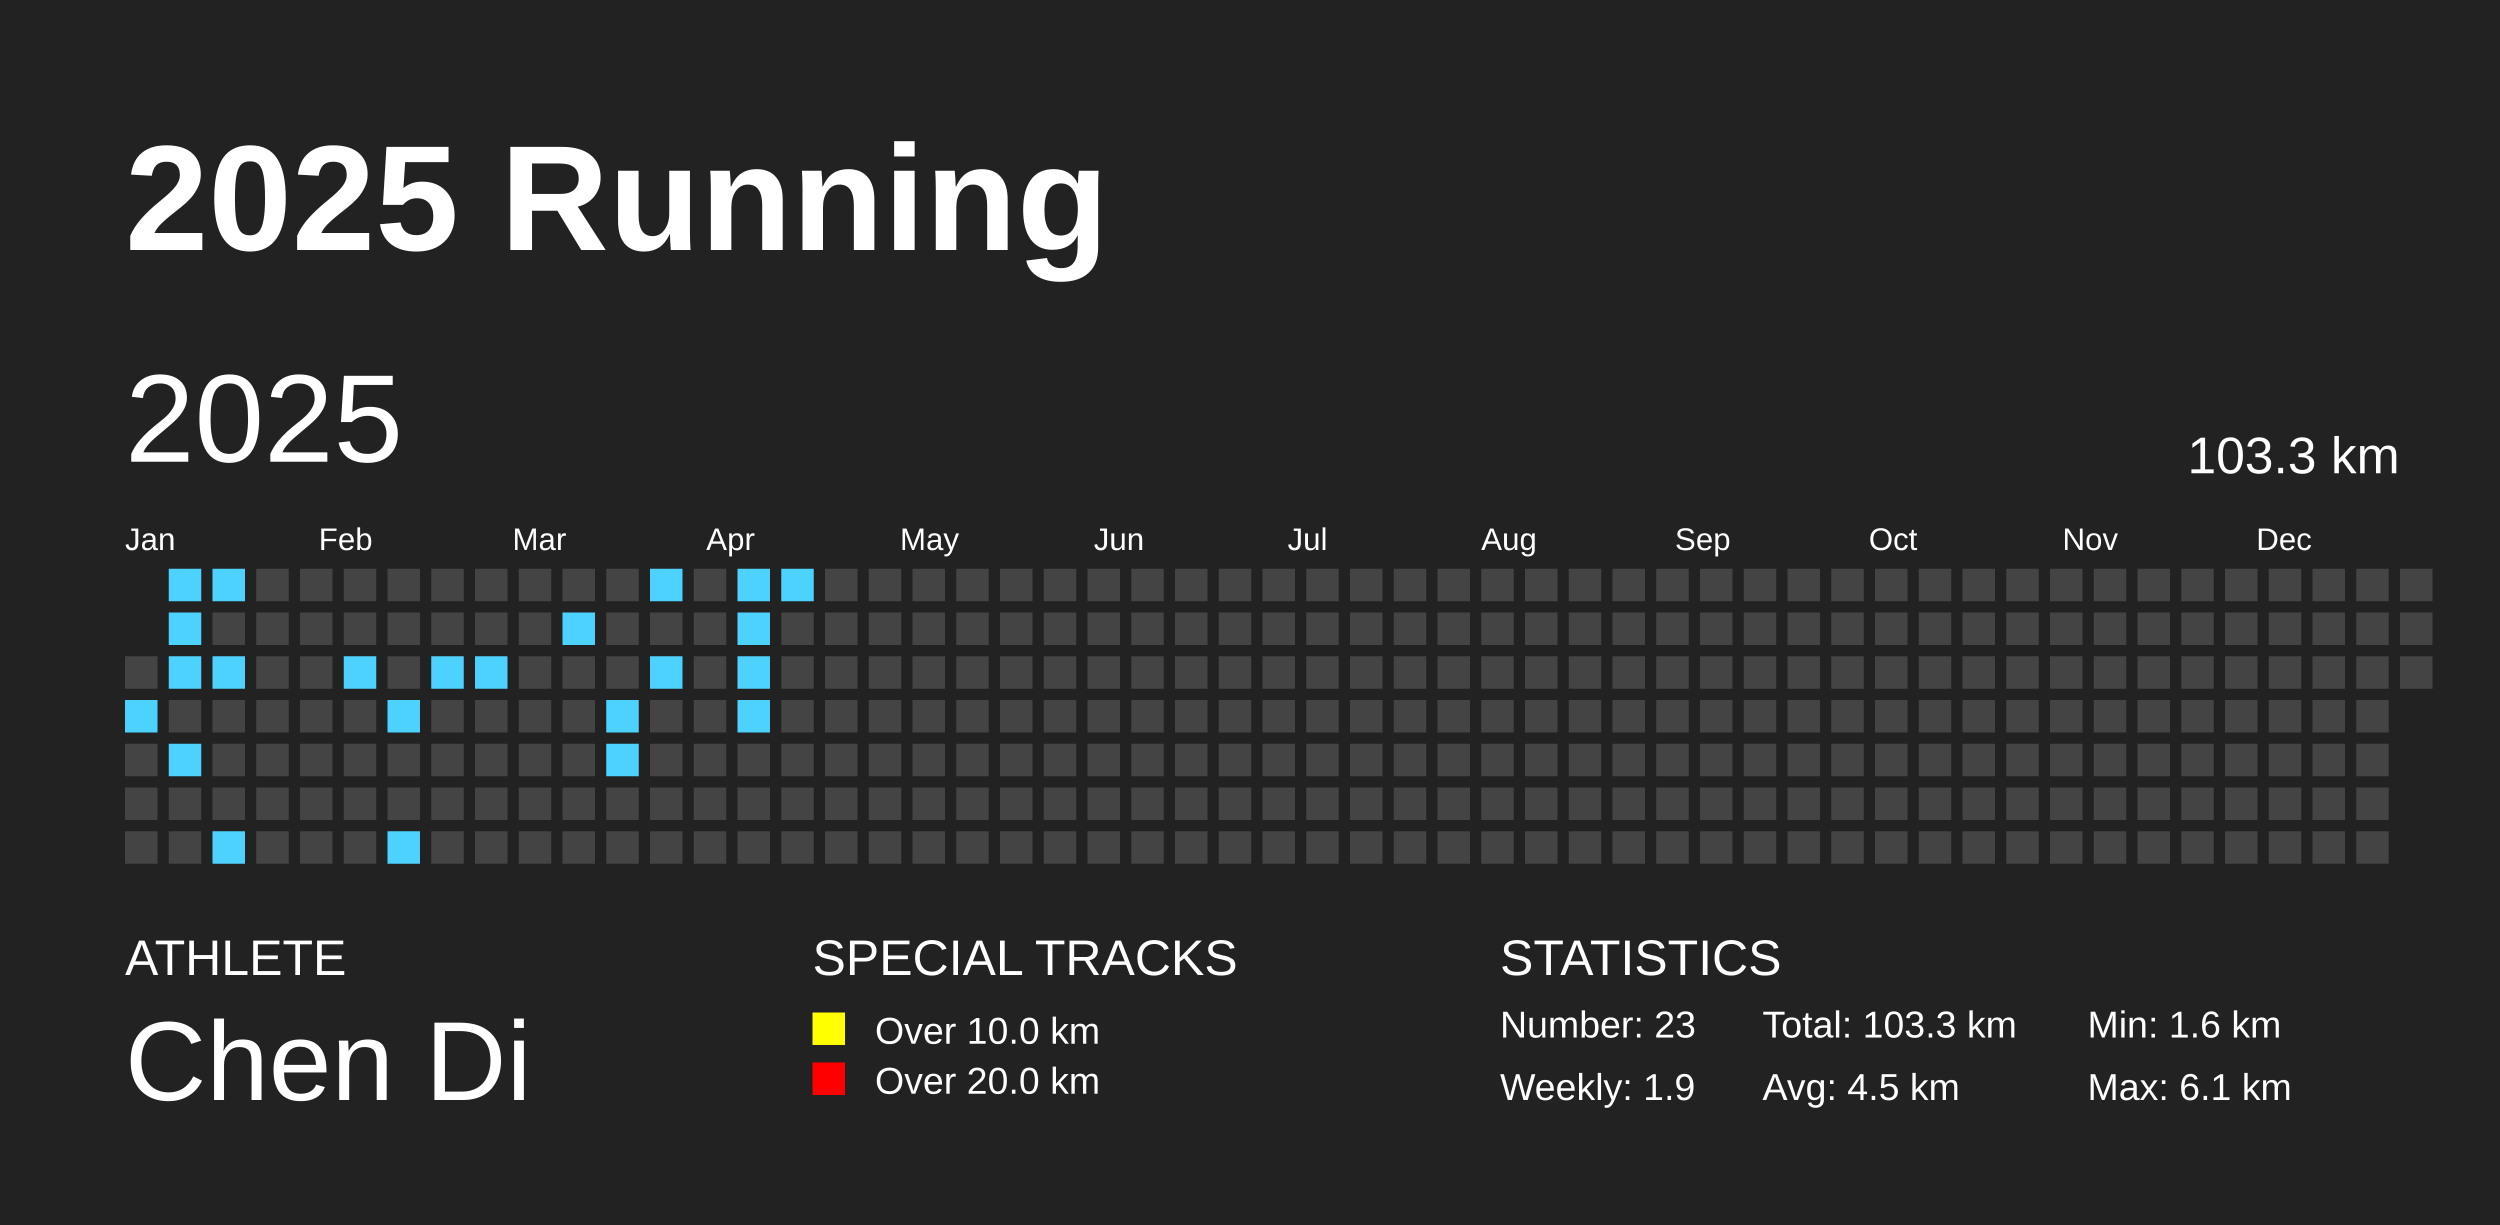
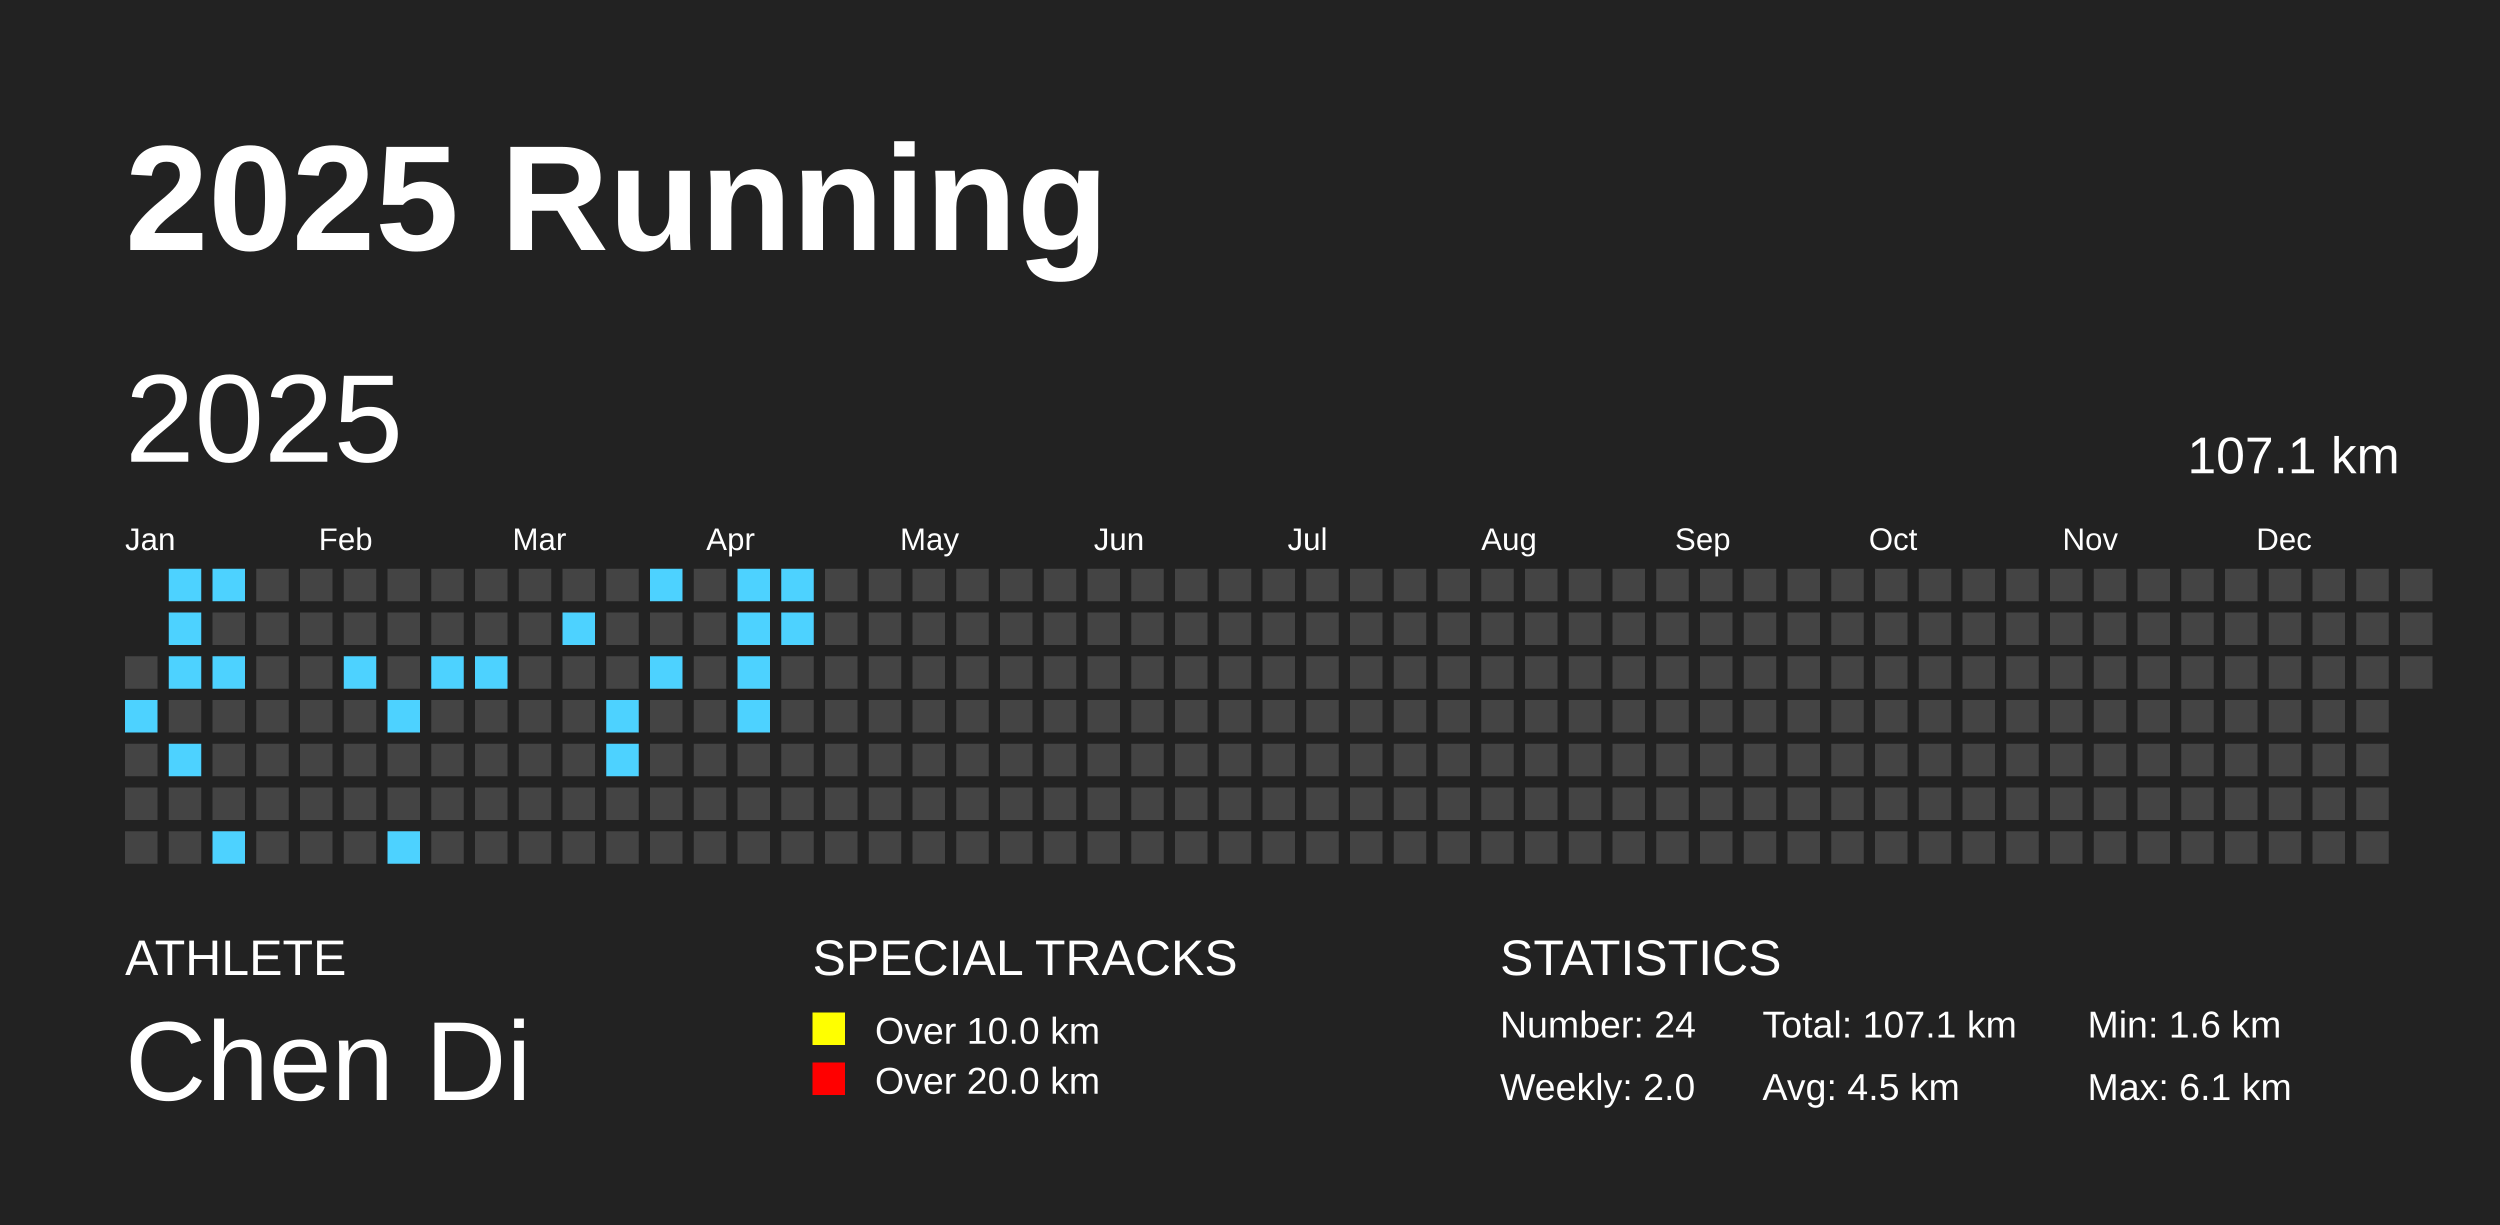
<svg xmlns="http://www.w3.org/2000/svg" baseProfile="full" height="98mm" version="1.1" viewBox="0,0,200,98" width="200mm">
  <defs />
  <rect fill="#222222" height="98" width="200" x="0" y="0" />
  <text fill="#FFFFFF" style="font-size:12px; font-family:Arial; font-weight:bold;" x="10" y="20">2025 Running</text>
  <text fill="#FFFFFF" style="font-size:4px; font-family:Arial" x="10" y="78">ATHLETE</text>
  <text fill="#FFFFFF" style="font-size:9px; font-family:Arial" x="10" y="88">Chen Di</text>
  <text fill="#FFFFFF" style="font-size:4px; font-family:Arial" x="65" y="78">SPECIAL TRACKS</text>
  <rect fill="yellow" height="2.6" width="2.6" x="65" y="81" />
  <text fill="#FFFFFF" style="font-size:3px; font-family:Arial" x="70" y="83.5">Over 10.0 km</text>
  <rect fill="red" height="2.6" width="2.6" x="65" y="85" />
  <text fill="#FFFFFF" style="font-size:3px; font-family:Arial" x="70" y="87.5">Over 20.0 km</text>
  <text fill="#FFFFFF" style="font-size:4px; font-family:Arial" x="120" y="78">STATISTICS</text>
-   <text fill="#FFFFFF" style="font-size:3px; font-family:Arial" x="120" y="83">Number: 23</text>
-   <text fill="#FFFFFF" style="font-size:3px; font-family:Arial" x="120" y="88">Weekly: 1.9</text>
-   <text fill="#FFFFFF" style="font-size:3px; font-family:Arial" x="141" y="83">Total: 103.3 km</text>
+   <text fill="#FFFFFF" style="font-size:3px; font-family:Arial" x="120" y="83">Number: 24</text>
+   <text fill="#FFFFFF" style="font-size:3px; font-family:Arial" x="120" y="88">Weekly: 2.0</text>
+   <text fill="#FFFFFF" style="font-size:3px; font-family:Arial" x="141" y="83">Total: 107.1 km</text>
  <text fill="#FFFFFF" style="font-size:3px; font-family:Arial" x="141" y="88">Avg: 4.5 km</text>
  <text fill="#FFFFFF" style="font-size:3px; font-family:Arial" x="167" y="83">Min: 1.6 km</text>
  <text fill="#FFFFFF" style="font-size:3px; font-family:Arial" x="167" y="88">Max: 6.1 km</text>
  <text dominant-baseline="hanging" fill="#FFFFFF" style="font-size:10.0px; font-family:Arial;" x="10" y="30">2025</text>
-   <text dominant-baseline="hanging" fill="#FFFFFF" style="font-size:4.125px; font-family:Arial;" x="175" y="35">103.3 km</text>
+   <text dominant-baseline="hanging" fill="#FFFFFF" style="font-size:4.125px; font-family:Arial;" x="175" y="35">107.1 km</text>
  <text fill="#FFFFFF" style="font-size:2.5px; font-family:Arial" x="10.0" y="44">Jan</text>
  <text fill="#FFFFFF" style="font-size:2.5px; font-family:Arial" x="25.5" y="44">Feb</text>
  <text fill="#FFFFFF" style="font-size:2.5px; font-family:Arial" x="41.0" y="44">Mar</text>
  <text fill="#FFFFFF" style="font-size:2.5px; font-family:Arial" x="56.5" y="44">Apr</text>
  <text fill="#FFFFFF" style="font-size:2.5px; font-family:Arial" x="72.0" y="44">May</text>
  <text fill="#FFFFFF" style="font-size:2.5px; font-family:Arial" x="87.5" y="44">Jun</text>
  <text fill="#FFFFFF" style="font-size:2.5px; font-family:Arial" x="103.0" y="44">Jul</text>
  <text fill="#FFFFFF" style="font-size:2.5px; font-family:Arial" x="118.5" y="44">Aug</text>
  <text fill="#FFFFFF" style="font-size:2.5px; font-family:Arial" x="134.0" y="44">Sep</text>
  <text fill="#FFFFFF" style="font-size:2.5px; font-family:Arial" x="149.5" y="44">Oct</text>
  <text fill="#FFFFFF" style="font-size:2.5px; font-family:Arial" x="165.0" y="44">Nov</text>
  <text fill="#FFFFFF" style="font-size:2.5px; font-family:Arial" x="180.5" y="44">Dec</text>
  <rect fill="#444444" height="2.6" width="2.6" x="10.0" y="52.5" />
  <rect fill="#4DD2FF" height="2.6" width="2.6" x="10.0" y="56.0" />
  <rect fill="#444444" height="2.6" width="2.6" x="10.0" y="59.5" />
  <rect fill="#444444" height="2.6" width="2.6" x="10.0" y="63.0" />
  <rect fill="#444444" height="2.6" width="2.6" x="10.0" y="66.5" />
  <rect fill="#4DD2FF" height="2.6" width="2.6" x="13.5" y="45.5" />
  <rect fill="#4DD2FF" height="2.6" width="2.6" x="13.5" y="49.0" />
  <rect fill="#4DD2FF" height="2.6" width="2.6" x="13.5" y="52.5" />
  <rect fill="#444444" height="2.6" width="2.6" x="13.5" y="56.0" />
  <rect fill="#4DD2FF" height="2.6" width="2.6" x="13.5" y="59.5" />
  <rect fill="#444444" height="2.6" width="2.6" x="13.5" y="63.0" />
  <rect fill="#444444" height="2.6" width="2.6" x="13.5" y="66.5" />
  <rect fill="#4DD2FF" height="2.6" width="2.6" x="17.0" y="45.5" />
  <rect fill="#444444" height="2.6" width="2.6" x="17.0" y="49.0" />
  <rect fill="#4DD2FF" height="2.6" width="2.6" x="17.0" y="52.5" />
  <rect fill="#444444" height="2.6" width="2.6" x="17.0" y="56.0" />
  <rect fill="#444444" height="2.6" width="2.6" x="17.0" y="59.5" />
  <rect fill="#444444" height="2.6" width="2.6" x="17.0" y="63.0" />
  <rect fill="#4DD2FF" height="2.6" width="2.6" x="17.0" y="66.5" />
  <rect fill="#444444" height="2.6" width="2.6" x="20.5" y="45.5" />
  <rect fill="#444444" height="2.6" width="2.6" x="20.5" y="49.0" />
  <rect fill="#444444" height="2.6" width="2.6" x="20.5" y="52.5" />
  <rect fill="#444444" height="2.6" width="2.6" x="20.5" y="56.0" />
  <rect fill="#444444" height="2.6" width="2.6" x="20.5" y="59.5" />
  <rect fill="#444444" height="2.6" width="2.6" x="20.5" y="63.0" />
  <rect fill="#444444" height="2.6" width="2.6" x="20.5" y="66.5" />
  <rect fill="#444444" height="2.6" width="2.6" x="24.0" y="45.5" />
  <rect fill="#444444" height="2.6" width="2.6" x="24.0" y="49.0" />
  <rect fill="#444444" height="2.6" width="2.6" x="24.0" y="52.5" />
  <rect fill="#444444" height="2.6" width="2.6" x="24.0" y="56.0" />
  <rect fill="#444444" height="2.6" width="2.6" x="24.0" y="59.5" />
  <rect fill="#444444" height="2.6" width="2.6" x="24.0" y="63.0" />
  <rect fill="#444444" height="2.6" width="2.6" x="24.0" y="66.5" />
  <rect fill="#444444" height="2.6" width="2.6" x="27.5" y="45.5" />
  <rect fill="#444444" height="2.6" width="2.6" x="27.5" y="49.0" />
  <rect fill="#4DD2FF" height="2.6" width="2.6" x="27.5" y="52.5" />
  <rect fill="#444444" height="2.6" width="2.6" x="27.5" y="56.0" />
  <rect fill="#444444" height="2.6" width="2.6" x="27.5" y="59.5" />
  <rect fill="#444444" height="2.6" width="2.6" x="27.5" y="63.0" />
  <rect fill="#444444" height="2.6" width="2.6" x="27.5" y="66.5" />
  <rect fill="#444444" height="2.6" width="2.6" x="31.0" y="45.5" />
  <rect fill="#444444" height="2.6" width="2.6" x="31.0" y="49.0" />
  <rect fill="#444444" height="2.6" width="2.6" x="31.0" y="52.5" />
  <rect fill="#4DD2FF" height="2.6" width="2.6" x="31.0" y="56.0" />
  <rect fill="#444444" height="2.6" width="2.6" x="31.0" y="59.5" />
  <rect fill="#444444" height="2.6" width="2.6" x="31.0" y="63.0" />
  <rect fill="#4DD2FF" height="2.6" width="2.6" x="31.0" y="66.5" />
  <rect fill="#444444" height="2.6" width="2.6" x="34.5" y="45.5" />
  <rect fill="#444444" height="2.6" width="2.6" x="34.5" y="49.0" />
  <rect fill="#4DD2FF" height="2.6" width="2.6" x="34.5" y="52.5" />
  <rect fill="#444444" height="2.6" width="2.6" x="34.5" y="56.0" />
  <rect fill="#444444" height="2.6" width="2.6" x="34.5" y="59.5" />
  <rect fill="#444444" height="2.6" width="2.6" x="34.5" y="63.0" />
  <rect fill="#444444" height="2.6" width="2.6" x="34.5" y="66.5" />
  <rect fill="#444444" height="2.6" width="2.6" x="38.0" y="45.5" />
  <rect fill="#444444" height="2.6" width="2.6" x="38.0" y="49.0" />
  <rect fill="#4DD2FF" height="2.6" width="2.6" x="38.0" y="52.5" />
  <rect fill="#444444" height="2.6" width="2.6" x="38.0" y="56.0" />
  <rect fill="#444444" height="2.6" width="2.6" x="38.0" y="59.5" />
  <rect fill="#444444" height="2.6" width="2.6" x="38.0" y="63.0" />
  <rect fill="#444444" height="2.6" width="2.6" x="38.0" y="66.5" />
  <rect fill="#444444" height="2.6" width="2.6" x="41.5" y="45.5" />
  <rect fill="#444444" height="2.6" width="2.6" x="41.5" y="49.0" />
  <rect fill="#444444" height="2.6" width="2.6" x="41.5" y="52.5" />
  <rect fill="#444444" height="2.6" width="2.6" x="41.5" y="56.0" />
  <rect fill="#444444" height="2.6" width="2.6" x="41.5" y="59.5" />
  <rect fill="#444444" height="2.6" width="2.6" x="41.5" y="63.0" />
  <rect fill="#444444" height="2.6" width="2.6" x="41.5" y="66.5" />
  <rect fill="#444444" height="2.6" width="2.6" x="45.0" y="45.5" />
  <rect fill="#4DD2FF" height="2.6" width="2.6" x="45.0" y="49.0" />
  <rect fill="#444444" height="2.6" width="2.6" x="45.0" y="52.5" />
  <rect fill="#444444" height="2.6" width="2.6" x="45.0" y="56.0" />
  <rect fill="#444444" height="2.6" width="2.6" x="45.0" y="59.5" />
  <rect fill="#444444" height="2.6" width="2.6" x="45.0" y="63.0" />
  <rect fill="#444444" height="2.6" width="2.6" x="45.0" y="66.5" />
  <rect fill="#444444" height="2.6" width="2.6" x="48.5" y="45.5" />
  <rect fill="#444444" height="2.6" width="2.6" x="48.5" y="49.0" />
  <rect fill="#444444" height="2.6" width="2.6" x="48.5" y="52.5" />
  <rect fill="#4DD2FF" height="2.6" width="2.6" x="48.5" y="56.0" />
  <rect fill="#4DD2FF" height="2.6" width="2.6" x="48.5" y="59.5" />
  <rect fill="#444444" height="2.6" width="2.6" x="48.5" y="63.0" />
  <rect fill="#444444" height="2.6" width="2.6" x="48.5" y="66.5" />
  <rect fill="#4DD2FF" height="2.6" width="2.6" x="52.0" y="45.5" />
  <rect fill="#444444" height="2.6" width="2.6" x="52.0" y="49.0" />
  <rect fill="#4DD2FF" height="2.6" width="2.6" x="52.0" y="52.5" />
  <rect fill="#444444" height="2.6" width="2.6" x="52.0" y="56.0" />
  <rect fill="#444444" height="2.6" width="2.6" x="52.0" y="59.5" />
  <rect fill="#444444" height="2.6" width="2.6" x="52.0" y="63.0" />
  <rect fill="#444444" height="2.6" width="2.6" x="52.0" y="66.5" />
  <rect fill="#444444" height="2.6" width="2.6" x="55.5" y="45.5" />
  <rect fill="#444444" height="2.6" width="2.6" x="55.5" y="49.0" />
  <rect fill="#444444" height="2.6" width="2.6" x="55.5" y="52.5" />
  <rect fill="#444444" height="2.6" width="2.6" x="55.5" y="56.0" />
  <rect fill="#444444" height="2.6" width="2.6" x="55.5" y="59.5" />
  <rect fill="#444444" height="2.6" width="2.6" x="55.5" y="63.0" />
  <rect fill="#444444" height="2.6" width="2.6" x="55.5" y="66.5" />
  <rect fill="#4DD2FF" height="2.6" width="2.6" x="59.0" y="45.5" />
  <rect fill="#4DD2FF" height="2.6" width="2.6" x="59.0" y="49.0" />
  <rect fill="#4DD2FF" height="2.6" width="2.6" x="59.0" y="52.5" />
  <rect fill="#4DD2FF" height="2.6" width="2.6" x="59.0" y="56.0" />
  <rect fill="#444444" height="2.6" width="2.6" x="59.0" y="59.5" />
  <rect fill="#444444" height="2.6" width="2.6" x="59.0" y="63.0" />
  <rect fill="#444444" height="2.6" width="2.6" x="59.0" y="66.5" />
  <rect fill="#4DD2FF" height="2.6" width="2.6" x="62.5" y="45.5" />
-   <rect fill="#444444" height="2.6" width="2.6" x="62.5" y="49.0" />
+   <rect fill="#4DD2FF" height="2.6" width="2.6" x="62.5" y="49.0" />
  <rect fill="#444444" height="2.6" width="2.6" x="62.5" y="52.5" />
  <rect fill="#444444" height="2.6" width="2.6" x="62.5" y="56.0" />
  <rect fill="#444444" height="2.6" width="2.6" x="62.5" y="59.5" />
  <rect fill="#444444" height="2.6" width="2.6" x="62.5" y="63.0" />
  <rect fill="#444444" height="2.6" width="2.6" x="62.5" y="66.5" />
  <rect fill="#444444" height="2.6" width="2.6" x="66.0" y="45.5" />
  <rect fill="#444444" height="2.6" width="2.6" x="66.0" y="49.0" />
  <rect fill="#444444" height="2.6" width="2.6" x="66.0" y="52.5" />
  <rect fill="#444444" height="2.6" width="2.6" x="66.0" y="56.0" />
  <rect fill="#444444" height="2.6" width="2.6" x="66.0" y="59.5" />
  <rect fill="#444444" height="2.6" width="2.6" x="66.0" y="63.0" />
  <rect fill="#444444" height="2.6" width="2.6" x="66.0" y="66.5" />
  <rect fill="#444444" height="2.6" width="2.6" x="69.5" y="45.5" />
  <rect fill="#444444" height="2.6" width="2.6" x="69.5" y="49.0" />
  <rect fill="#444444" height="2.6" width="2.6" x="69.5" y="52.5" />
  <rect fill="#444444" height="2.6" width="2.6" x="69.5" y="56.0" />
  <rect fill="#444444" height="2.6" width="2.6" x="69.5" y="59.5" />
  <rect fill="#444444" height="2.6" width="2.6" x="69.5" y="63.0" />
  <rect fill="#444444" height="2.6" width="2.6" x="69.5" y="66.5" />
  <rect fill="#444444" height="2.6" width="2.6" x="73.0" y="45.5" />
  <rect fill="#444444" height="2.6" width="2.6" x="73.0" y="49.0" />
  <rect fill="#444444" height="2.6" width="2.6" x="73.0" y="52.5" />
  <rect fill="#444444" height="2.6" width="2.6" x="73.0" y="56.0" />
  <rect fill="#444444" height="2.6" width="2.6" x="73.0" y="59.5" />
  <rect fill="#444444" height="2.6" width="2.6" x="73.0" y="63.0" />
  <rect fill="#444444" height="2.6" width="2.6" x="73.0" y="66.5" />
  <rect fill="#444444" height="2.6" width="2.6" x="76.5" y="45.5" />
  <rect fill="#444444" height="2.6" width="2.6" x="76.5" y="49.0" />
  <rect fill="#444444" height="2.6" width="2.6" x="76.5" y="52.5" />
  <rect fill="#444444" height="2.6" width="2.6" x="76.5" y="56.0" />
  <rect fill="#444444" height="2.6" width="2.6" x="76.5" y="59.5" />
  <rect fill="#444444" height="2.6" width="2.6" x="76.5" y="63.0" />
  <rect fill="#444444" height="2.6" width="2.6" x="76.5" y="66.5" />
  <rect fill="#444444" height="2.6" width="2.6" x="80.0" y="45.5" />
  <rect fill="#444444" height="2.6" width="2.6" x="80.0" y="49.0" />
  <rect fill="#444444" height="2.6" width="2.6" x="80.0" y="52.5" />
  <rect fill="#444444" height="2.6" width="2.6" x="80.0" y="56.0" />
  <rect fill="#444444" height="2.6" width="2.6" x="80.0" y="59.5" />
  <rect fill="#444444" height="2.6" width="2.6" x="80.0" y="63.0" />
  <rect fill="#444444" height="2.6" width="2.6" x="80.0" y="66.5" />
  <rect fill="#444444" height="2.6" width="2.6" x="83.5" y="45.5" />
  <rect fill="#444444" height="2.6" width="2.6" x="83.5" y="49.0" />
  <rect fill="#444444" height="2.6" width="2.6" x="83.5" y="52.5" />
  <rect fill="#444444" height="2.6" width="2.6" x="83.5" y="56.0" />
  <rect fill="#444444" height="2.6" width="2.6" x="83.5" y="59.5" />
  <rect fill="#444444" height="2.6" width="2.6" x="83.5" y="63.0" />
  <rect fill="#444444" height="2.6" width="2.6" x="83.5" y="66.5" />
  <rect fill="#444444" height="2.6" width="2.6" x="87.0" y="45.5" />
  <rect fill="#444444" height="2.6" width="2.6" x="87.0" y="49.0" />
  <rect fill="#444444" height="2.6" width="2.6" x="87.0" y="52.5" />
  <rect fill="#444444" height="2.6" width="2.6" x="87.0" y="56.0" />
  <rect fill="#444444" height="2.6" width="2.6" x="87.0" y="59.5" />
  <rect fill="#444444" height="2.6" width="2.6" x="87.0" y="63.0" />
  <rect fill="#444444" height="2.6" width="2.6" x="87.0" y="66.5" />
  <rect fill="#444444" height="2.6" width="2.6" x="90.5" y="45.5" />
  <rect fill="#444444" height="2.6" width="2.6" x="90.5" y="49.0" />
  <rect fill="#444444" height="2.6" width="2.6" x="90.5" y="52.5" />
  <rect fill="#444444" height="2.6" width="2.6" x="90.5" y="56.0" />
  <rect fill="#444444" height="2.6" width="2.6" x="90.5" y="59.5" />
  <rect fill="#444444" height="2.6" width="2.6" x="90.5" y="63.0" />
  <rect fill="#444444" height="2.6" width="2.6" x="90.5" y="66.5" />
  <rect fill="#444444" height="2.6" width="2.6" x="94.0" y="45.5" />
  <rect fill="#444444" height="2.6" width="2.6" x="94.0" y="49.0" />
  <rect fill="#444444" height="2.6" width="2.6" x="94.0" y="52.5" />
  <rect fill="#444444" height="2.6" width="2.6" x="94.0" y="56.0" />
  <rect fill="#444444" height="2.6" width="2.6" x="94.0" y="59.5" />
  <rect fill="#444444" height="2.6" width="2.6" x="94.0" y="63.0" />
  <rect fill="#444444" height="2.6" width="2.6" x="94.0" y="66.5" />
  <rect fill="#444444" height="2.6" width="2.6" x="97.5" y="45.5" />
  <rect fill="#444444" height="2.6" width="2.6" x="97.5" y="49.0" />
  <rect fill="#444444" height="2.6" width="2.6" x="97.5" y="52.5" />
  <rect fill="#444444" height="2.6" width="2.6" x="97.5" y="56.0" />
  <rect fill="#444444" height="2.6" width="2.6" x="97.5" y="59.5" />
  <rect fill="#444444" height="2.6" width="2.6" x="97.5" y="63.0" />
  <rect fill="#444444" height="2.6" width="2.6" x="97.5" y="66.5" />
  <rect fill="#444444" height="2.6" width="2.6" x="101.0" y="45.5" />
  <rect fill="#444444" height="2.6" width="2.6" x="101.0" y="49.0" />
  <rect fill="#444444" height="2.6" width="2.6" x="101.0" y="52.5" />
  <rect fill="#444444" height="2.6" width="2.6" x="101.0" y="56.0" />
  <rect fill="#444444" height="2.6" width="2.6" x="101.0" y="59.5" />
  <rect fill="#444444" height="2.6" width="2.6" x="101.0" y="63.0" />
  <rect fill="#444444" height="2.6" width="2.6" x="101.0" y="66.5" />
  <rect fill="#444444" height="2.6" width="2.6" x="104.5" y="45.5" />
  <rect fill="#444444" height="2.6" width="2.6" x="104.5" y="49.0" />
  <rect fill="#444444" height="2.6" width="2.6" x="104.5" y="52.5" />
  <rect fill="#444444" height="2.6" width="2.6" x="104.5" y="56.0" />
  <rect fill="#444444" height="2.6" width="2.6" x="104.5" y="59.5" />
  <rect fill="#444444" height="2.6" width="2.6" x="104.5" y="63.0" />
  <rect fill="#444444" height="2.6" width="2.6" x="104.5" y="66.5" />
  <rect fill="#444444" height="2.6" width="2.6" x="108.0" y="45.5" />
  <rect fill="#444444" height="2.6" width="2.6" x="108.0" y="49.0" />
  <rect fill="#444444" height="2.6" width="2.6" x="108.0" y="52.5" />
  <rect fill="#444444" height="2.6" width="2.6" x="108.0" y="56.0" />
  <rect fill="#444444" height="2.6" width="2.6" x="108.0" y="59.5" />
  <rect fill="#444444" height="2.6" width="2.6" x="108.0" y="63.0" />
  <rect fill="#444444" height="2.6" width="2.6" x="108.0" y="66.5" />
  <rect fill="#444444" height="2.6" width="2.6" x="111.5" y="45.5" />
  <rect fill="#444444" height="2.6" width="2.6" x="111.5" y="49.0" />
  <rect fill="#444444" height="2.6" width="2.6" x="111.5" y="52.5" />
  <rect fill="#444444" height="2.6" width="2.6" x="111.5" y="56.0" />
  <rect fill="#444444" height="2.6" width="2.6" x="111.5" y="59.5" />
  <rect fill="#444444" height="2.6" width="2.6" x="111.5" y="63.0" />
  <rect fill="#444444" height="2.6" width="2.6" x="111.5" y="66.5" />
  <rect fill="#444444" height="2.6" width="2.6" x="115.0" y="45.5" />
  <rect fill="#444444" height="2.6" width="2.6" x="115.0" y="49.0" />
  <rect fill="#444444" height="2.6" width="2.6" x="115.0" y="52.5" />
  <rect fill="#444444" height="2.6" width="2.6" x="115.0" y="56.0" />
  <rect fill="#444444" height="2.6" width="2.6" x="115.0" y="59.5" />
  <rect fill="#444444" height="2.6" width="2.6" x="115.0" y="63.0" />
  <rect fill="#444444" height="2.6" width="2.6" x="115.0" y="66.5" />
  <rect fill="#444444" height="2.6" width="2.6" x="118.5" y="45.5" />
  <rect fill="#444444" height="2.6" width="2.6" x="118.5" y="49.0" />
  <rect fill="#444444" height="2.6" width="2.6" x="118.5" y="52.5" />
  <rect fill="#444444" height="2.6" width="2.6" x="118.5" y="56.0" />
  <rect fill="#444444" height="2.6" width="2.6" x="118.5" y="59.5" />
  <rect fill="#444444" height="2.6" width="2.6" x="118.5" y="63.0" />
  <rect fill="#444444" height="2.6" width="2.6" x="118.5" y="66.5" />
  <rect fill="#444444" height="2.6" width="2.6" x="122.0" y="45.5" />
  <rect fill="#444444" height="2.6" width="2.6" x="122.0" y="49.0" />
  <rect fill="#444444" height="2.6" width="2.6" x="122.0" y="52.5" />
  <rect fill="#444444" height="2.6" width="2.6" x="122.0" y="56.0" />
  <rect fill="#444444" height="2.6" width="2.6" x="122.0" y="59.5" />
  <rect fill="#444444" height="2.6" width="2.6" x="122.0" y="63.0" />
  <rect fill="#444444" height="2.6" width="2.6" x="122.0" y="66.5" />
  <rect fill="#444444" height="2.6" width="2.6" x="125.5" y="45.5" />
  <rect fill="#444444" height="2.6" width="2.6" x="125.5" y="49.0" />
  <rect fill="#444444" height="2.6" width="2.6" x="125.5" y="52.5" />
  <rect fill="#444444" height="2.6" width="2.6" x="125.5" y="56.0" />
  <rect fill="#444444" height="2.6" width="2.6" x="125.5" y="59.5" />
  <rect fill="#444444" height="2.6" width="2.6" x="125.5" y="63.0" />
  <rect fill="#444444" height="2.6" width="2.6" x="125.5" y="66.5" />
  <rect fill="#444444" height="2.6" width="2.6" x="129.0" y="45.5" />
  <rect fill="#444444" height="2.6" width="2.6" x="129.0" y="49.0" />
  <rect fill="#444444" height="2.6" width="2.6" x="129.0" y="52.5" />
  <rect fill="#444444" height="2.6" width="2.6" x="129.0" y="56.0" />
  <rect fill="#444444" height="2.6" width="2.6" x="129.0" y="59.5" />
  <rect fill="#444444" height="2.6" width="2.6" x="129.0" y="63.0" />
  <rect fill="#444444" height="2.6" width="2.6" x="129.0" y="66.5" />
  <rect fill="#444444" height="2.6" width="2.6" x="132.5" y="45.5" />
  <rect fill="#444444" height="2.6" width="2.6" x="132.5" y="49.0" />
  <rect fill="#444444" height="2.6" width="2.6" x="132.5" y="52.5" />
  <rect fill="#444444" height="2.6" width="2.6" x="132.5" y="56.0" />
  <rect fill="#444444" height="2.6" width="2.6" x="132.5" y="59.5" />
  <rect fill="#444444" height="2.6" width="2.6" x="132.5" y="63.0" />
  <rect fill="#444444" height="2.6" width="2.6" x="132.5" y="66.5" />
  <rect fill="#444444" height="2.6" width="2.6" x="136.0" y="45.5" />
  <rect fill="#444444" height="2.6" width="2.6" x="136.0" y="49.0" />
  <rect fill="#444444" height="2.6" width="2.6" x="136.0" y="52.5" />
  <rect fill="#444444" height="2.6" width="2.6" x="136.0" y="56.0" />
  <rect fill="#444444" height="2.6" width="2.6" x="136.0" y="59.5" />
  <rect fill="#444444" height="2.6" width="2.6" x="136.0" y="63.0" />
  <rect fill="#444444" height="2.6" width="2.6" x="136.0" y="66.5" />
  <rect fill="#444444" height="2.6" width="2.6" x="139.5" y="45.5" />
  <rect fill="#444444" height="2.6" width="2.6" x="139.5" y="49.0" />
  <rect fill="#444444" height="2.6" width="2.6" x="139.5" y="52.5" />
  <rect fill="#444444" height="2.6" width="2.6" x="139.5" y="56.0" />
  <rect fill="#444444" height="2.6" width="2.6" x="139.5" y="59.5" />
  <rect fill="#444444" height="2.6" width="2.6" x="139.5" y="63.0" />
  <rect fill="#444444" height="2.6" width="2.6" x="139.5" y="66.5" />
  <rect fill="#444444" height="2.6" width="2.6" x="143.0" y="45.5" />
  <rect fill="#444444" height="2.6" width="2.6" x="143.0" y="49.0" />
  <rect fill="#444444" height="2.6" width="2.6" x="143.0" y="52.5" />
  <rect fill="#444444" height="2.6" width="2.6" x="143.0" y="56.0" />
  <rect fill="#444444" height="2.6" width="2.6" x="143.0" y="59.5" />
  <rect fill="#444444" height="2.6" width="2.6" x="143.0" y="63.0" />
  <rect fill="#444444" height="2.6" width="2.6" x="143.0" y="66.5" />
  <rect fill="#444444" height="2.6" width="2.6" x="146.5" y="45.5" />
  <rect fill="#444444" height="2.6" width="2.6" x="146.5" y="49.0" />
  <rect fill="#444444" height="2.6" width="2.6" x="146.5" y="52.5" />
  <rect fill="#444444" height="2.6" width="2.6" x="146.5" y="56.0" />
  <rect fill="#444444" height="2.6" width="2.6" x="146.5" y="59.5" />
  <rect fill="#444444" height="2.6" width="2.6" x="146.5" y="63.0" />
  <rect fill="#444444" height="2.6" width="2.6" x="146.5" y="66.5" />
  <rect fill="#444444" height="2.6" width="2.6" x="150.0" y="45.5" />
  <rect fill="#444444" height="2.6" width="2.6" x="150.0" y="49.0" />
  <rect fill="#444444" height="2.6" width="2.6" x="150.0" y="52.5" />
  <rect fill="#444444" height="2.6" width="2.6" x="150.0" y="56.0" />
  <rect fill="#444444" height="2.6" width="2.6" x="150.0" y="59.5" />
  <rect fill="#444444" height="2.6" width="2.6" x="150.0" y="63.0" />
  <rect fill="#444444" height="2.6" width="2.6" x="150.0" y="66.5" />
  <rect fill="#444444" height="2.6" width="2.6" x="153.5" y="45.5" />
  <rect fill="#444444" height="2.6" width="2.6" x="153.5" y="49.0" />
  <rect fill="#444444" height="2.6" width="2.6" x="153.5" y="52.5" />
  <rect fill="#444444" height="2.6" width="2.6" x="153.5" y="56.0" />
  <rect fill="#444444" height="2.6" width="2.6" x="153.5" y="59.5" />
  <rect fill="#444444" height="2.6" width="2.6" x="153.5" y="63.0" />
  <rect fill="#444444" height="2.6" width="2.6" x="153.5" y="66.5" />
  <rect fill="#444444" height="2.6" width="2.6" x="157.0" y="45.5" />
  <rect fill="#444444" height="2.6" width="2.6" x="157.0" y="49.0" />
  <rect fill="#444444" height="2.6" width="2.6" x="157.0" y="52.5" />
  <rect fill="#444444" height="2.6" width="2.6" x="157.0" y="56.0" />
  <rect fill="#444444" height="2.6" width="2.6" x="157.0" y="59.5" />
  <rect fill="#444444" height="2.6" width="2.6" x="157.0" y="63.0" />
  <rect fill="#444444" height="2.6" width="2.6" x="157.0" y="66.5" />
  <rect fill="#444444" height="2.6" width="2.6" x="160.5" y="45.5" />
  <rect fill="#444444" height="2.6" width="2.6" x="160.5" y="49.0" />
  <rect fill="#444444" height="2.6" width="2.6" x="160.5" y="52.5" />
  <rect fill="#444444" height="2.6" width="2.6" x="160.5" y="56.0" />
  <rect fill="#444444" height="2.6" width="2.6" x="160.5" y="59.5" />
  <rect fill="#444444" height="2.6" width="2.6" x="160.5" y="63.0" />
  <rect fill="#444444" height="2.6" width="2.6" x="160.5" y="66.5" />
  <rect fill="#444444" height="2.6" width="2.6" x="164.0" y="45.5" />
  <rect fill="#444444" height="2.6" width="2.6" x="164.0" y="49.0" />
  <rect fill="#444444" height="2.6" width="2.6" x="164.0" y="52.5" />
  <rect fill="#444444" height="2.6" width="2.6" x="164.0" y="56.0" />
  <rect fill="#444444" height="2.6" width="2.6" x="164.0" y="59.5" />
  <rect fill="#444444" height="2.6" width="2.6" x="164.0" y="63.0" />
  <rect fill="#444444" height="2.6" width="2.6" x="164.0" y="66.5" />
  <rect fill="#444444" height="2.6" width="2.6" x="167.5" y="45.5" />
  <rect fill="#444444" height="2.6" width="2.6" x="167.5" y="49.0" />
  <rect fill="#444444" height="2.6" width="2.6" x="167.5" y="52.5" />
  <rect fill="#444444" height="2.6" width="2.6" x="167.5" y="56.0" />
  <rect fill="#444444" height="2.6" width="2.6" x="167.5" y="59.5" />
  <rect fill="#444444" height="2.6" width="2.6" x="167.5" y="63.0" />
  <rect fill="#444444" height="2.6" width="2.6" x="167.5" y="66.5" />
  <rect fill="#444444" height="2.6" width="2.6" x="171.0" y="45.5" />
  <rect fill="#444444" height="2.6" width="2.6" x="171.0" y="49.0" />
  <rect fill="#444444" height="2.6" width="2.6" x="171.0" y="52.5" />
  <rect fill="#444444" height="2.6" width="2.6" x="171.0" y="56.0" />
  <rect fill="#444444" height="2.6" width="2.6" x="171.0" y="59.5" />
  <rect fill="#444444" height="2.6" width="2.6" x="171.0" y="63.0" />
  <rect fill="#444444" height="2.6" width="2.6" x="171.0" y="66.5" />
  <rect fill="#444444" height="2.6" width="2.6" x="174.5" y="45.5" />
  <rect fill="#444444" height="2.6" width="2.6" x="174.5" y="49.0" />
  <rect fill="#444444" height="2.6" width="2.6" x="174.5" y="52.5" />
  <rect fill="#444444" height="2.6" width="2.6" x="174.5" y="56.0" />
  <rect fill="#444444" height="2.6" width="2.6" x="174.5" y="59.5" />
  <rect fill="#444444" height="2.6" width="2.6" x="174.5" y="63.0" />
  <rect fill="#444444" height="2.6" width="2.6" x="174.5" y="66.5" />
  <rect fill="#444444" height="2.6" width="2.6" x="178.0" y="45.5" />
  <rect fill="#444444" height="2.6" width="2.6" x="178.0" y="49.0" />
  <rect fill="#444444" height="2.6" width="2.6" x="178.0" y="52.5" />
  <rect fill="#444444" height="2.6" width="2.6" x="178.0" y="56.0" />
  <rect fill="#444444" height="2.6" width="2.6" x="178.0" y="59.5" />
  <rect fill="#444444" height="2.6" width="2.6" x="178.0" y="63.0" />
  <rect fill="#444444" height="2.6" width="2.6" x="178.0" y="66.5" />
  <rect fill="#444444" height="2.6" width="2.6" x="181.5" y="45.5" />
  <rect fill="#444444" height="2.6" width="2.6" x="181.5" y="49.0" />
  <rect fill="#444444" height="2.6" width="2.6" x="181.5" y="52.5" />
  <rect fill="#444444" height="2.6" width="2.6" x="181.5" y="56.0" />
  <rect fill="#444444" height="2.6" width="2.6" x="181.5" y="59.5" />
  <rect fill="#444444" height="2.6" width="2.6" x="181.5" y="63.0" />
  <rect fill="#444444" height="2.6" width="2.6" x="181.5" y="66.5" />
  <rect fill="#444444" height="2.6" width="2.6" x="185.0" y="45.5" />
  <rect fill="#444444" height="2.6" width="2.6" x="185.0" y="49.0" />
  <rect fill="#444444" height="2.6" width="2.6" x="185.0" y="52.5" />
  <rect fill="#444444" height="2.6" width="2.6" x="185.0" y="56.0" />
  <rect fill="#444444" height="2.6" width="2.6" x="185.0" y="59.5" />
  <rect fill="#444444" height="2.6" width="2.6" x="185.0" y="63.0" />
  <rect fill="#444444" height="2.6" width="2.6" x="185.0" y="66.5" />
  <rect fill="#444444" height="2.6" width="2.6" x="188.5" y="45.5" />
  <rect fill="#444444" height="2.6" width="2.6" x="188.5" y="49.0" />
  <rect fill="#444444" height="2.6" width="2.6" x="188.5" y="52.5" />
  <rect fill="#444444" height="2.6" width="2.6" x="188.5" y="56.0" />
  <rect fill="#444444" height="2.6" width="2.6" x="188.5" y="59.5" />
  <rect fill="#444444" height="2.6" width="2.6" x="188.5" y="63.0" />
  <rect fill="#444444" height="2.6" width="2.6" x="188.5" y="66.5" />
  <rect fill="#444444" height="2.6" width="2.6" x="192.0" y="45.5" />
  <rect fill="#444444" height="2.6" width="2.6" x="192.0" y="49.0" />
  <rect fill="#444444" height="2.6" width="2.6" x="192.0" y="52.5" />
</svg>
